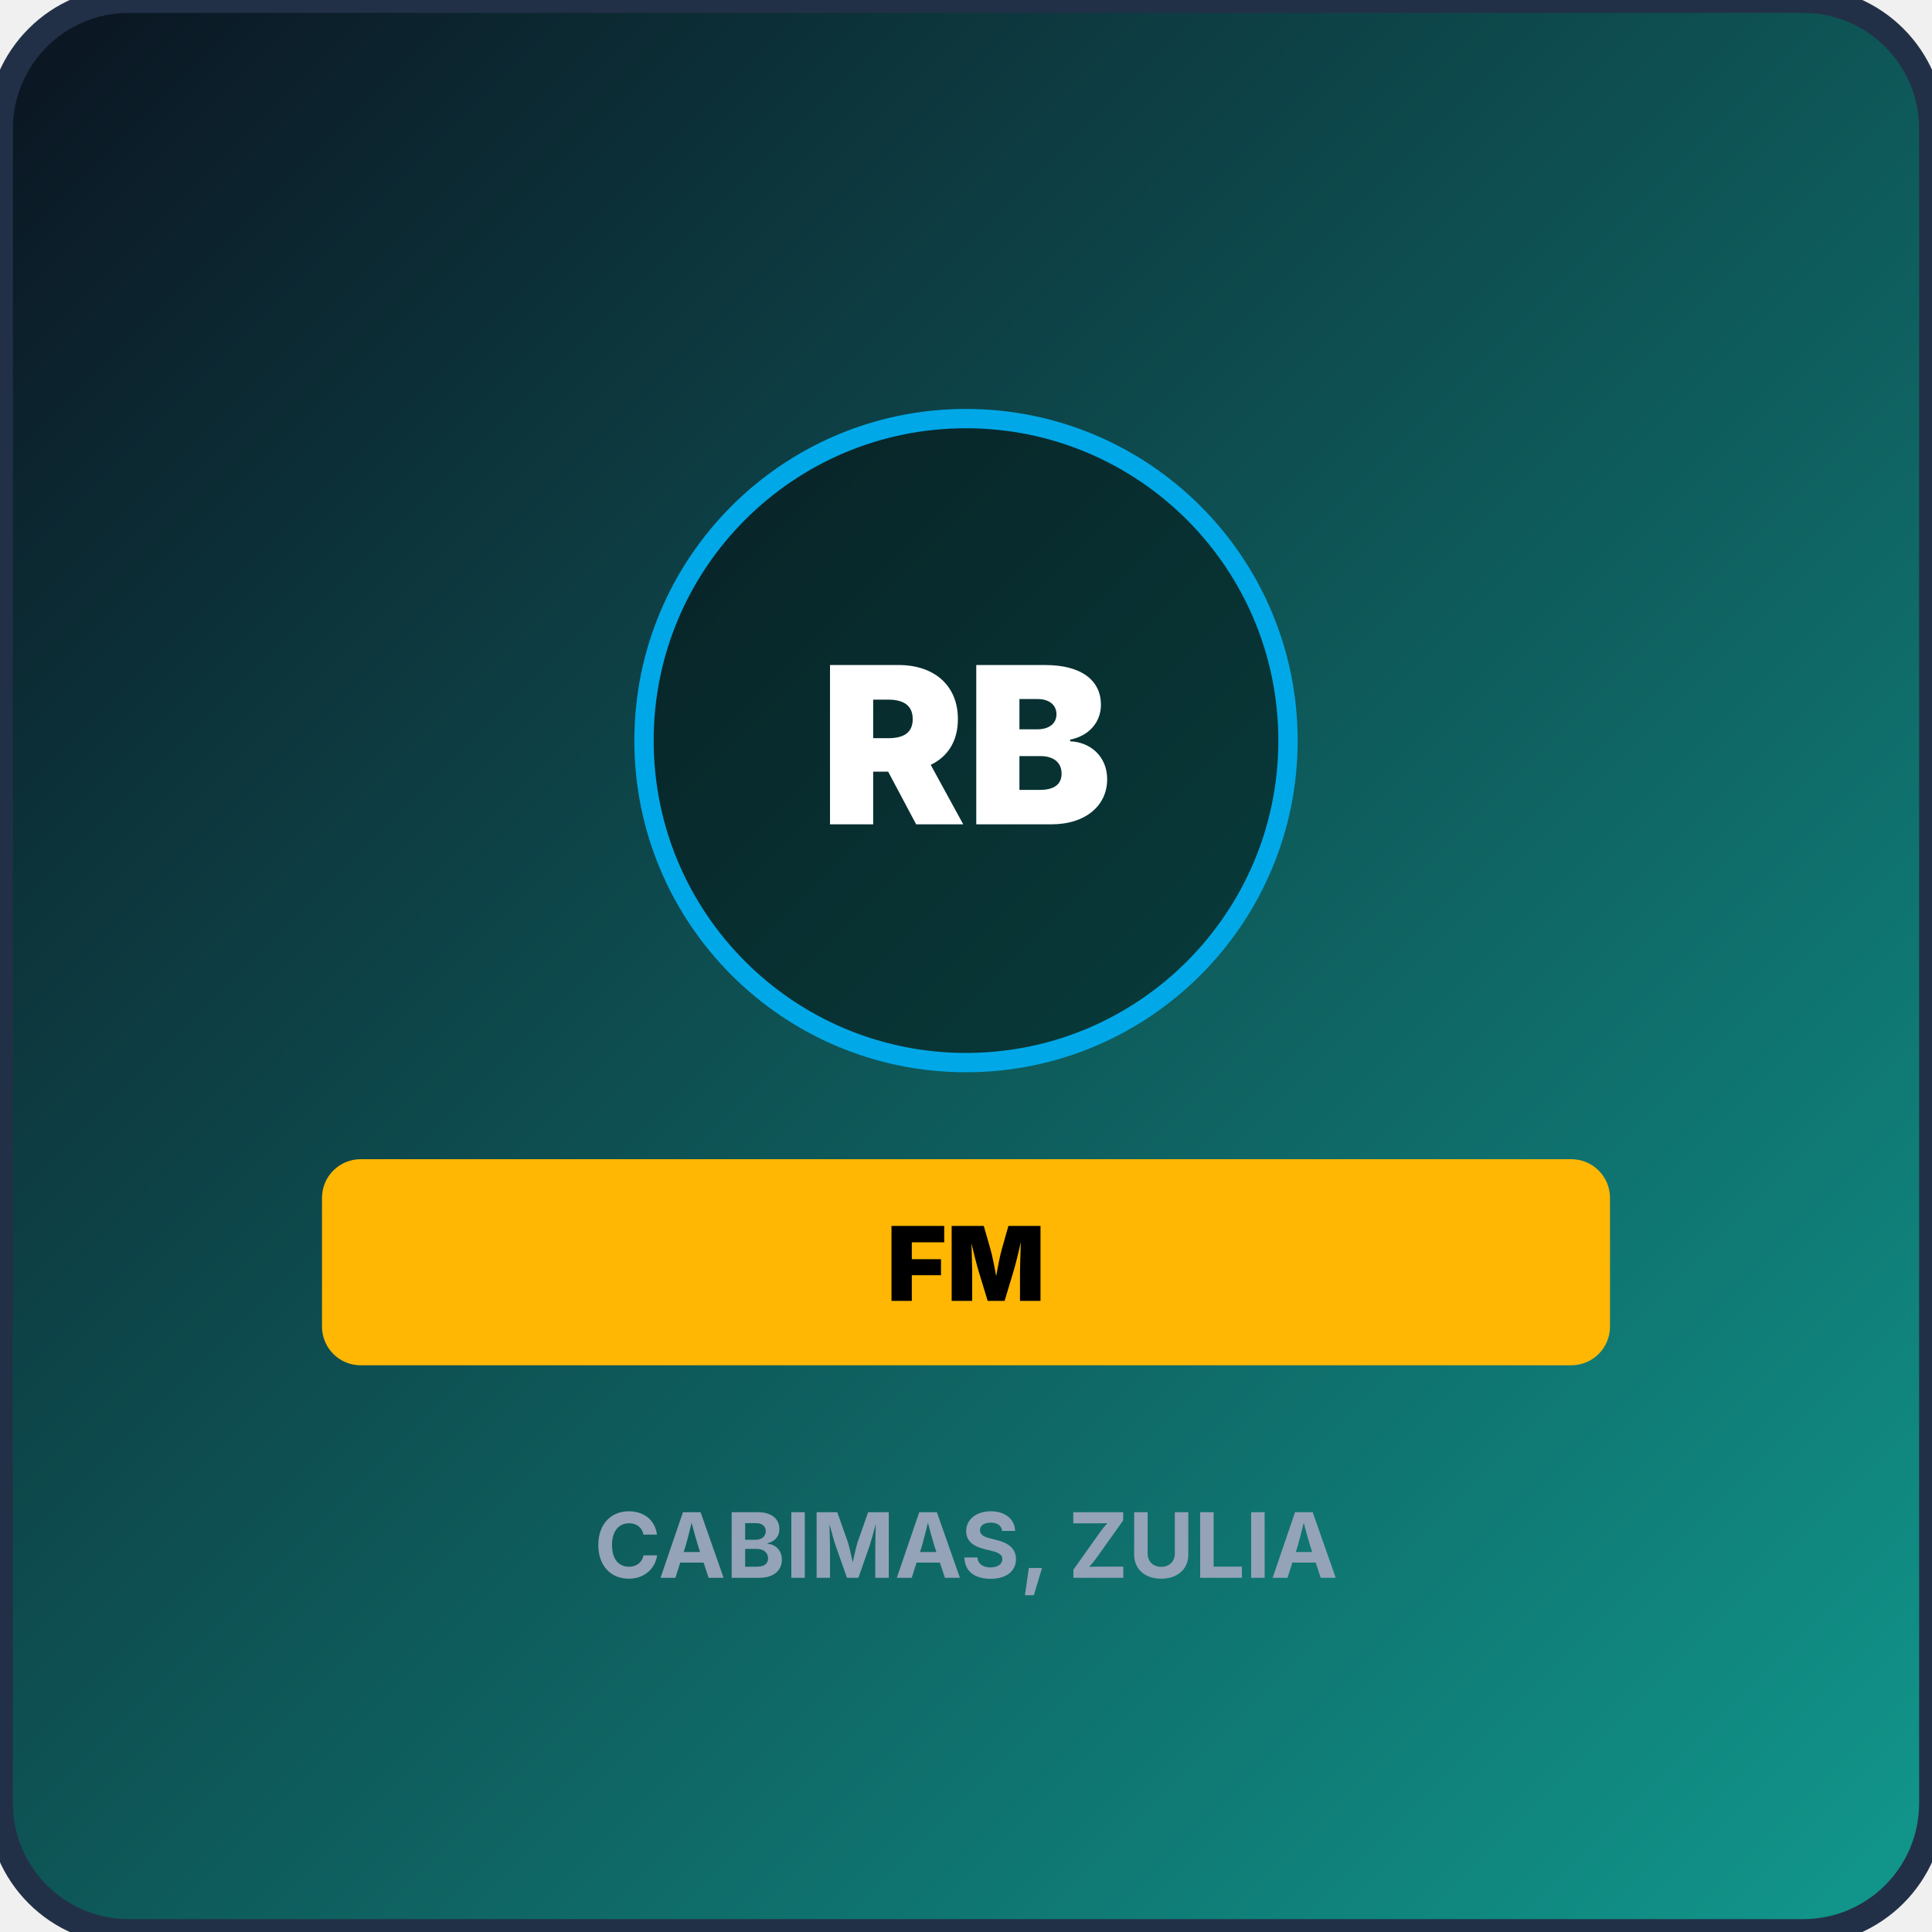
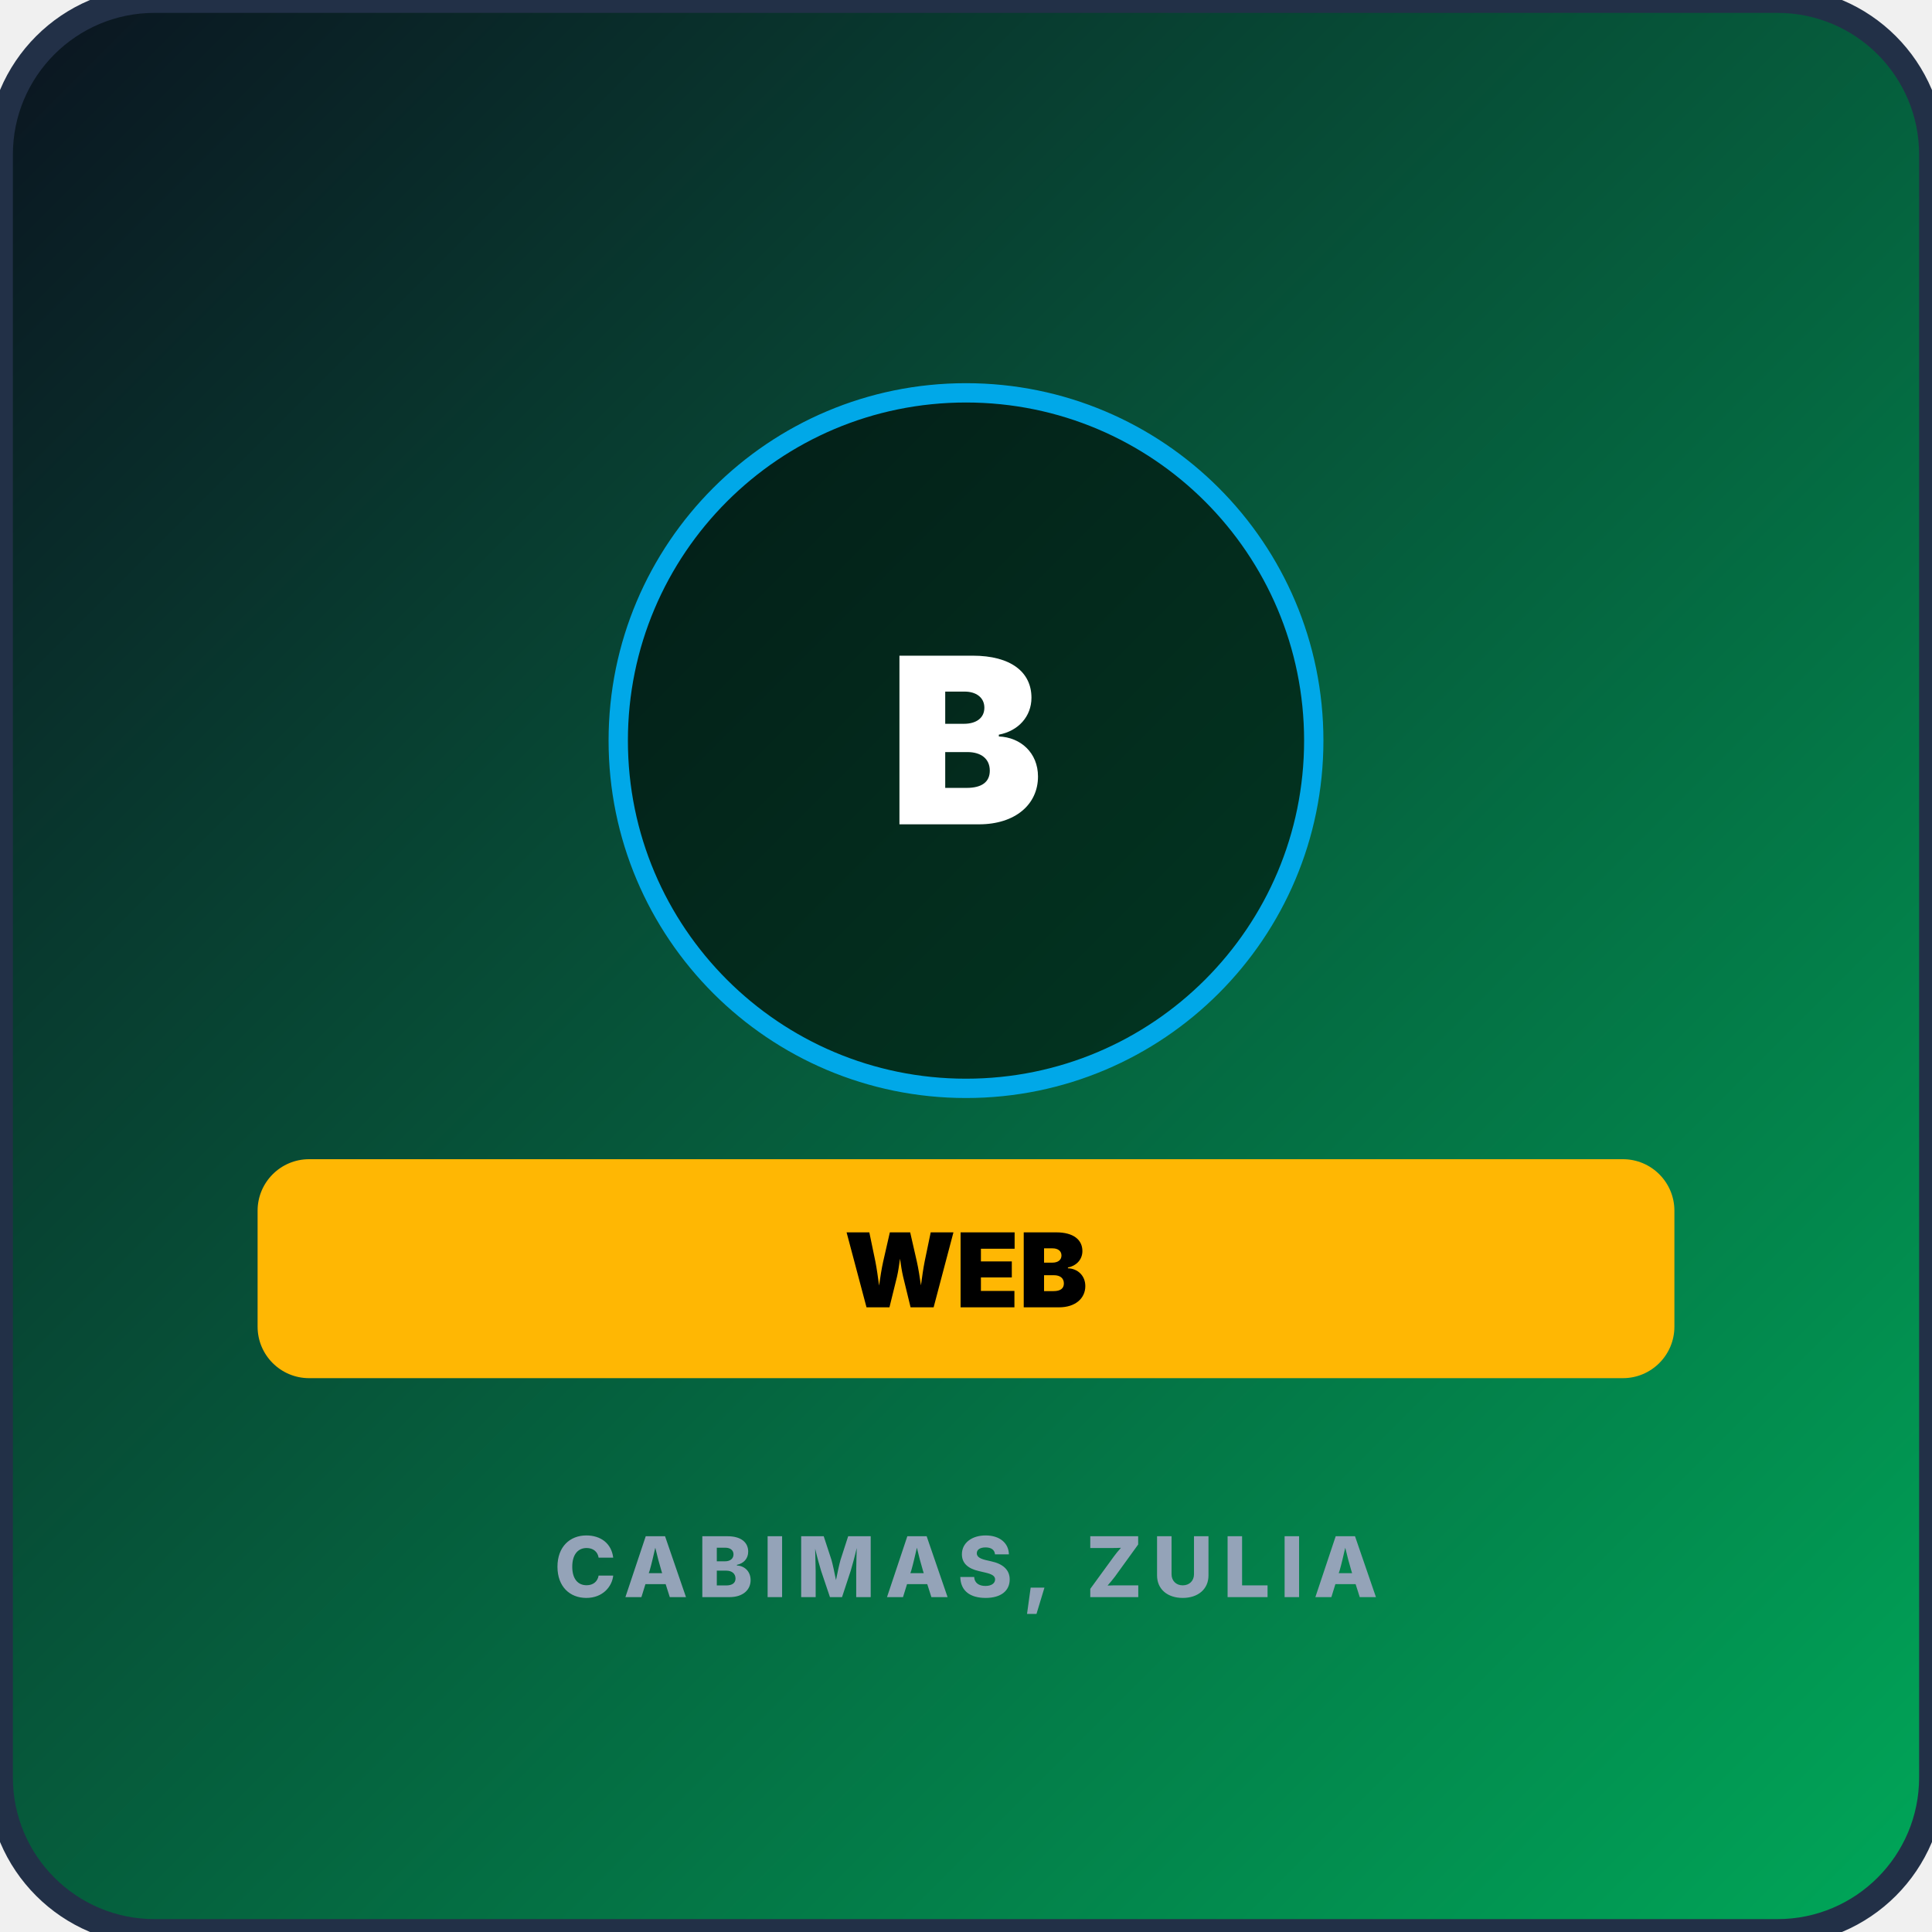
<svg xmlns="http://www.w3.org/2000/svg" viewBox="0 0 300 300" width="300" height="300">
  <defs>
-     <linearGradient id="grad" x1="0%" y1="0%" x2="100%" y2="100%">
+     <linearGradient id="grad_radio-barroso" x1="0%" y1="0%" x2="100%" y2="100%">
      <stop offset="0%" stop-color="#0b1320" />
-       <stop offset="100%" stop-color="#11998e" />
+       <stop offset="100%" stop-color="#00a859" />
    </linearGradient>
  </defs>
-   <rect width="300" height="300" rx="20" fill="url(#grad)" stroke="#223047" stroke-width="4" />
-   <circle cx="150" cy="115" r="50" fill="rgba(0,0,0,0.4)" stroke="#00a8e8" stroke-width="3" />
-   <text x="150" y="128" font-family="-apple-system, BlinkMacSystemFont, sans-serif" font-size="34" font-weight="900" fill="#ffffff" text-anchor="middle">RB</text>
-   <rect x="50" y="180" width="200" height="32" rx="6" fill="#ffb703" />
-   <text x="150" y="202" font-family="-apple-system, BlinkMacSystemFont, sans-serif" font-size="16" font-weight="900" fill="#000000" text-anchor="middle">FM</text>
-   <text x="150" y="245" font-family="-apple-system, BlinkMacSystemFont, sans-serif" font-size="14" font-weight="700" fill="#94a3b8" text-anchor="middle">CABIMAS, ZULIA</text>
+   <rect width="300" height="300" rx="24" fill="url(#grad_radio-barroso)" stroke="#223047" stroke-width="4" />
+   <circle cx="150" cy="115" r="54" fill="rgba(0,0,0,0.5)" stroke="#00a8e8" stroke-width="3" />
+   <text x="150" y="128" font-family="-apple-system, BlinkMacSystemFont, sans-serif" font-size="36" font-weight="900" fill="#ffffff" text-anchor="middle">B</text>
+   <rect x="40" y="180" width="220" height="34" rx="8" fill="#ffb703" />
+   <text x="150" y="203" font-family="-apple-system, BlinkMacSystemFont, sans-serif" font-size="16" font-weight="900" fill="#000000" text-anchor="middle">WEB</text>
+   <text x="150" y="248" font-family="-apple-system, BlinkMacSystemFont, sans-serif" font-size="13" font-weight="800" fill="#94a3b8" letter-spacing="1.5" text-anchor="middle">CABIMAS, ZULIA</text>
</svg>
